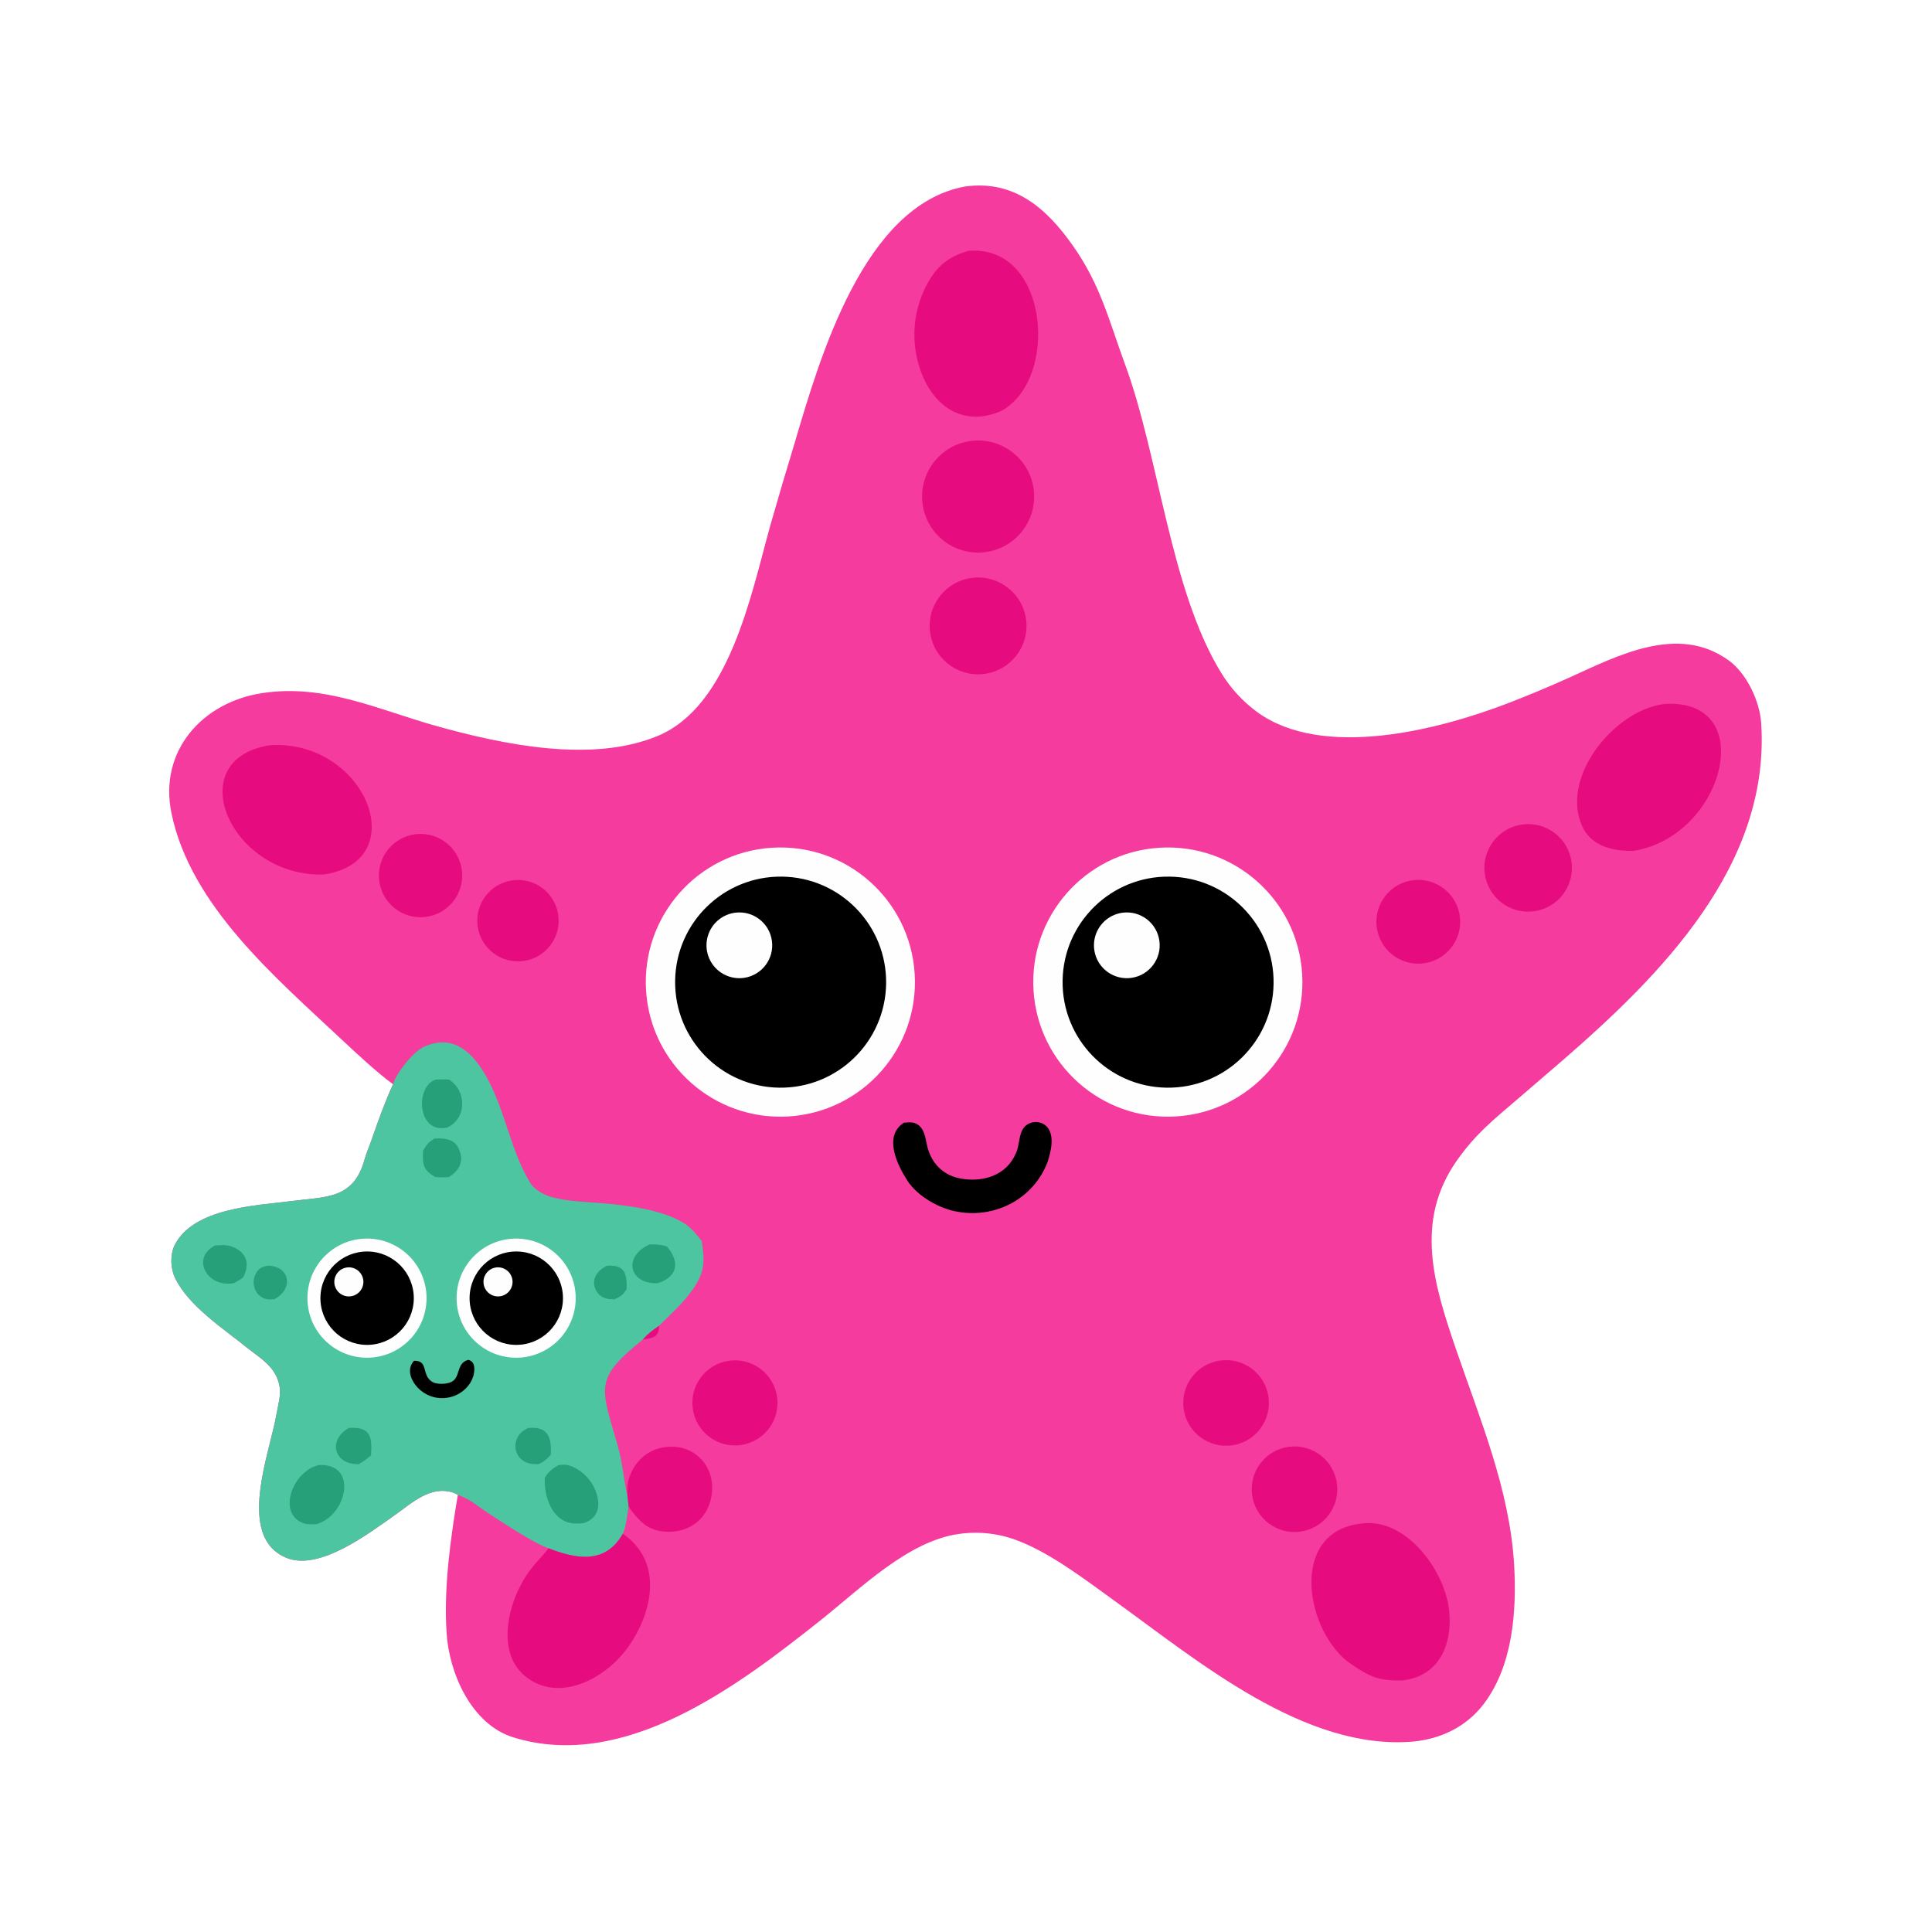
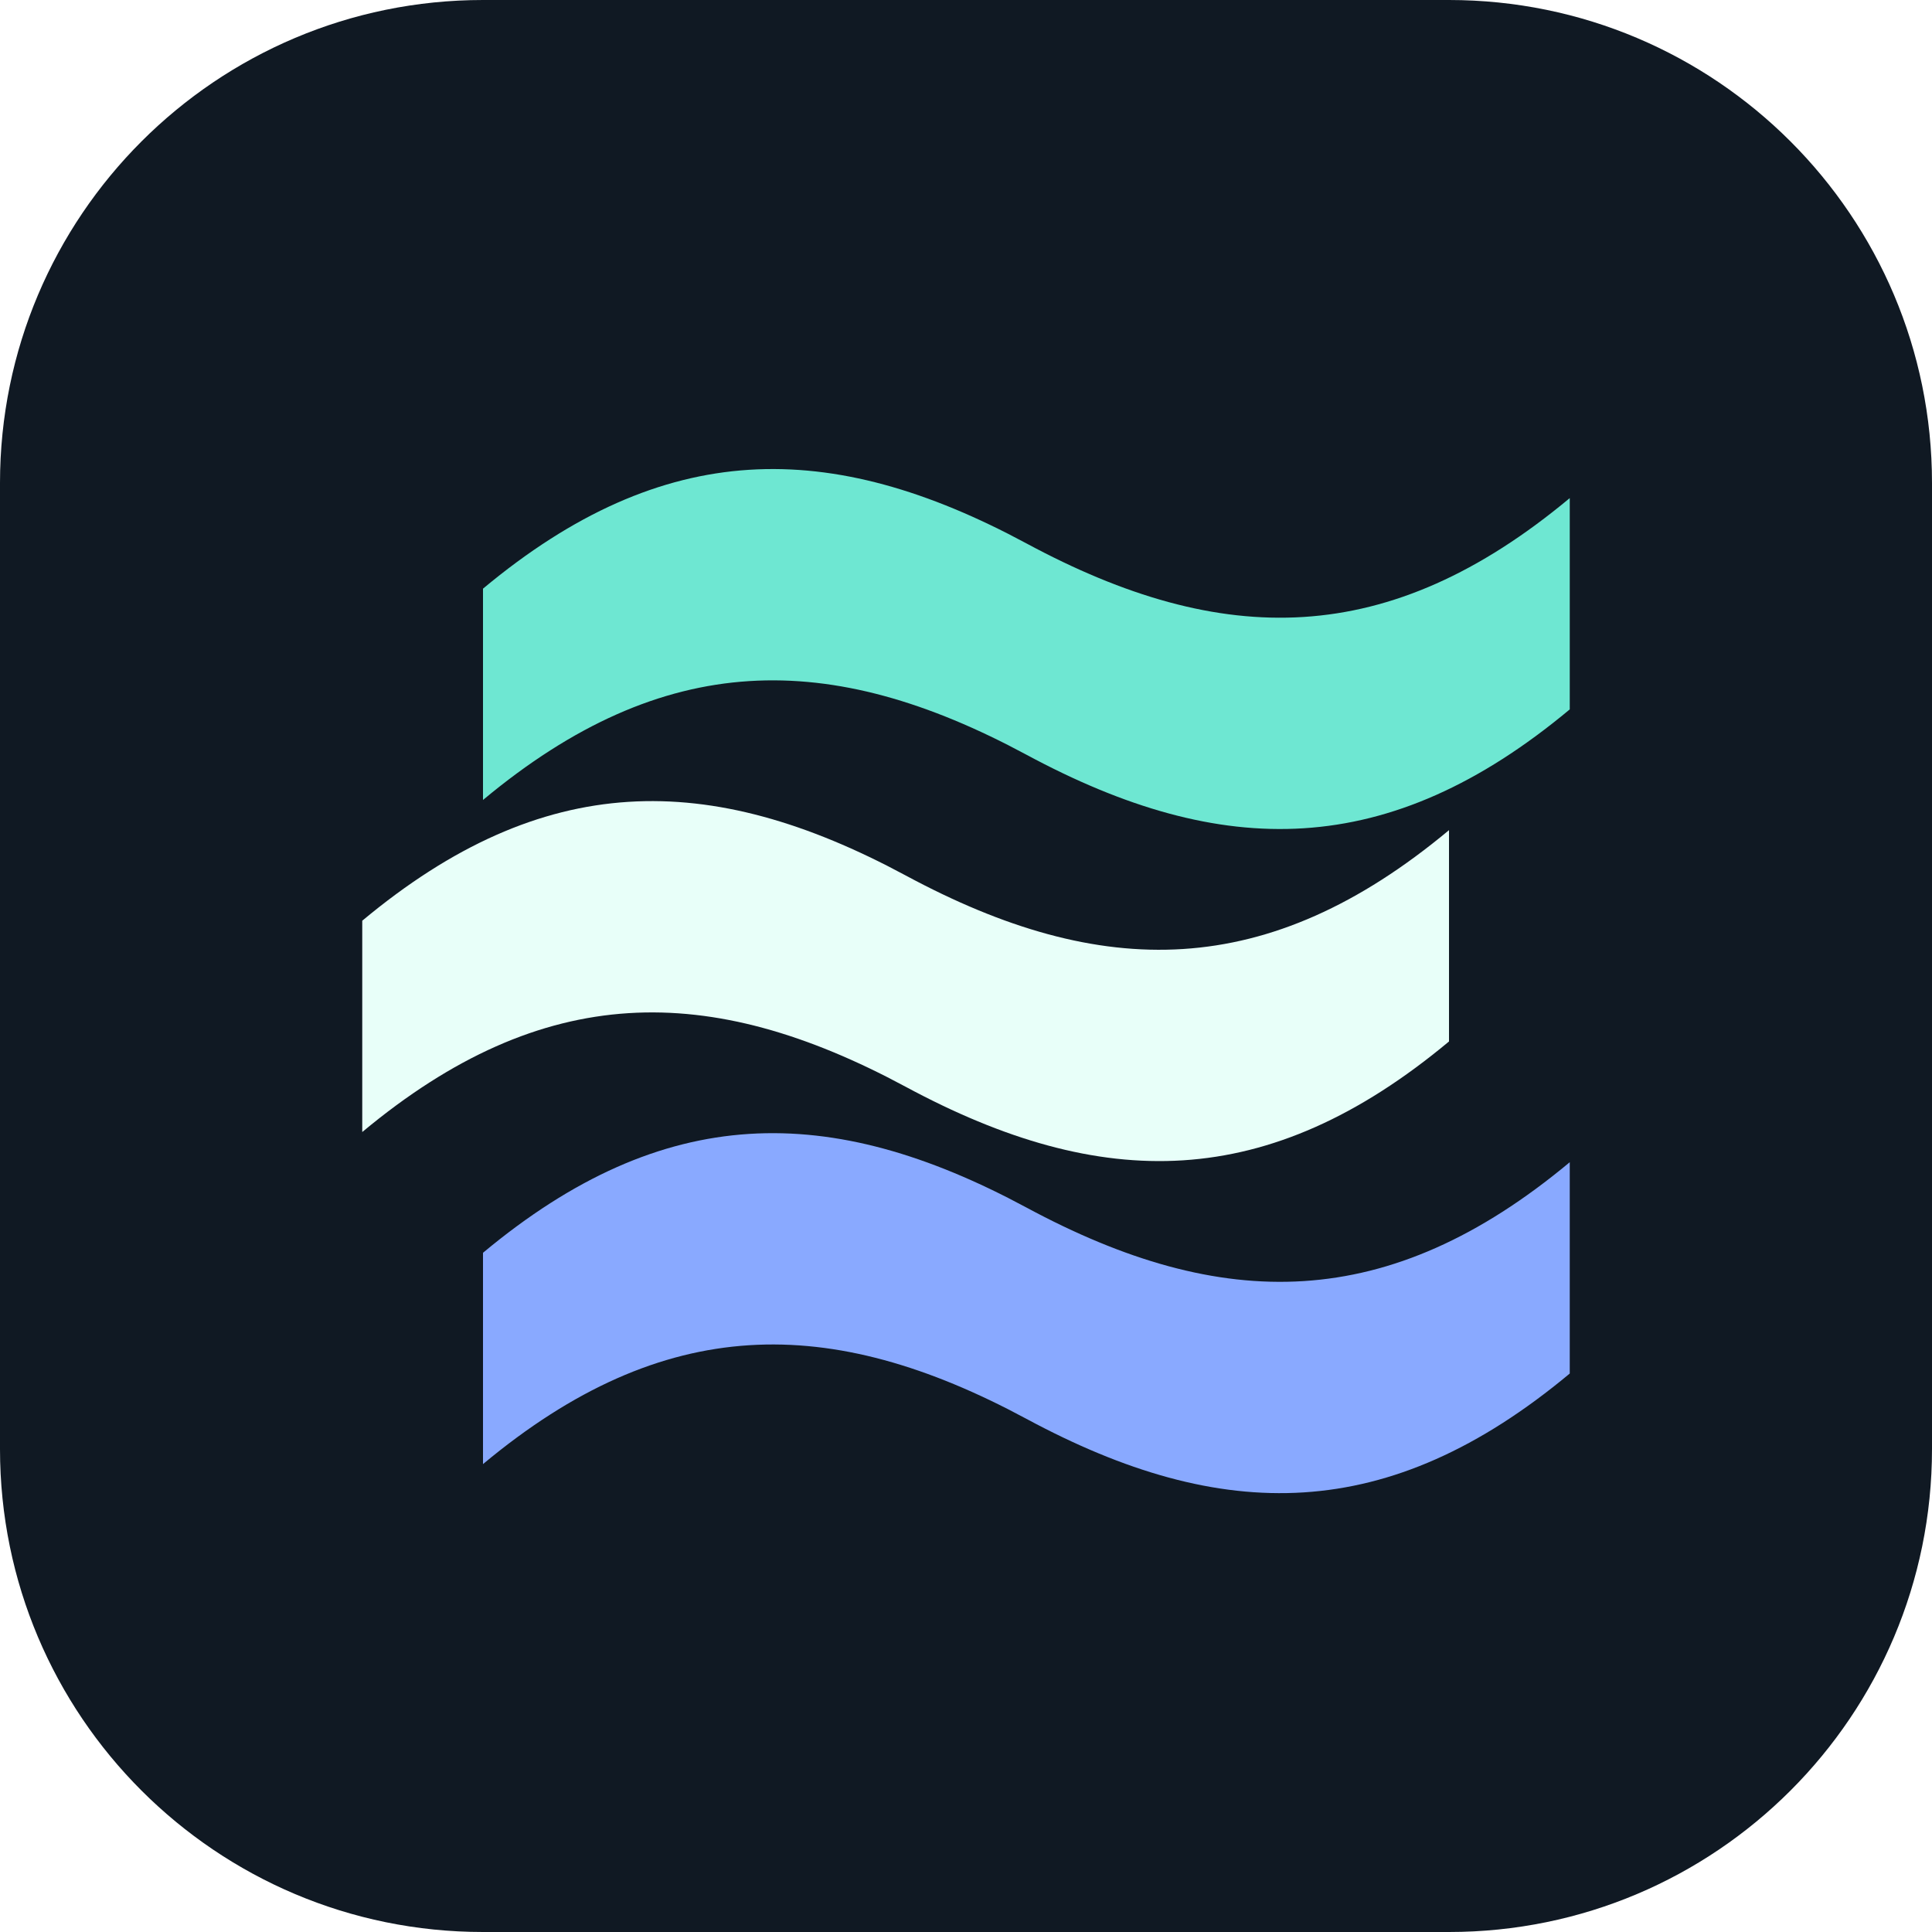
- <svg xmlns="http://www.w3.org/2000/svg" width="1024" height="1024" viewBox="0 0 1024 1024" fill="none">
-   <path d="M208.314 574.639L207.775 574.256C200.279 568.835 188.565 557.989 181.44 551.295C146.313 518.29 100.931 480.158 90.846 430.852C84.127 398.005 107.268 372.184 138.92 367.367C172.339 362.281 200.387 376.193 231.657 384.892C266.688 394.637 313.524 404.556 348.456 390.123C386.67 374.334 398.114 315.034 408.23 278.633C412.496 263.73 416.887 248.862 421.401 234.032C434.557 189.666 457.748 108.663 511.512 98.848C537.704 95.268 554.804 110.543 568.668 130.231C583.499 151.286 587.863 170.243 596.376 193.36C614.434 242.395 620.239 312.72 647.301 356.702C652.208 364.709 658.611 371.695 666.16 377.278C701.071 402.818 762.618 386.831 799.582 372.604C810.401 368.413 821.107 363.934 831.682 359.172C857.388 347.543 889.292 330.628 916.148 349.956C925.853 356.942 932.715 371.654 933.473 383.419C938.309 458.672 880.367 516.694 828.371 561.885L804.227 582.642C791.561 593.479 781.987 601.127 772.211 615.046C749.499 647.394 760.027 680.915 771.659 714.956C784.409 752.252 800.162 789.474 802.52 829.328C803.928 854.006 801.851 883.098 786.177 903.439C777.085 915.244 763.713 921.657 749.022 923.069C691.683 928.018 635.234 880.581 591.446 848.996C575.758 837.682 557.176 823.356 539.688 816.667C529.716 812.762 518.907 811.499 508.308 813.01C481.254 816.756 456.192 841.906 434.594 859.038C391.171 893.491 331.131 939.08 272.085 920.838C249.715 913.93 237.89 886.456 236.686 865.189C235.154 841.695 238.73 815.601 242.662 792.35C242.177 791.976 240.904 791.359 240.328 791.167C228.207 787.093 218.215 796.752 209.381 802.944C195.642 812.575 169.172 833.066 151.552 825.577C124.923 814.268 143.15 769.769 146.622 749.165C147.382 744.671 148.893 739.806 148.244 735.321C147.709 731.612 146.163 728.127 143.778 725.237C140.235 720.868 135.317 717.865 130.829 714.236C118.261 704.077 100.06 692.281 92.848 677.487C90.349 672.361 90.094 665.35 92.441 660.181C102.426 640.088 135.569 639.035 154.679 636.566C172.695 634.237 187.362 635.644 193.133 614.812C194.091 611.356 195.963 606.973 197.169 603.489C200.545 593.727 204.056 584.05 208.314 574.639Z" fill="#F53B9D" />
-   <path d="M208.315 574.639C209.839 569.041 218.811 557.539 224.681 554.841C240.202 547.698 250.629 557.885 257.772 570.622C268.032 588.923 270.436 609.77 281.298 627.347C283.281 630.556 288.578 633.371 292.108 634.419C301.252 636.926 310.507 636.963 319.757 637.772C333.108 638.937 351.253 641.252 362.6 648.334C366.207 650.583 369.422 654.54 371.932 657.721C373.598 668.708 373.739 674.189 366.806 683.937C361.796 690.985 355.395 696.57 349.367 702.65C345.552 705.386 343.834 706.49 340.717 709.989C314.826 730.915 318.282 734.699 327.379 766.13C330.104 775.55 330.483 784.198 332.572 793.014L333.201 798.608C332.523 802.467 331.724 809.82 330.121 812.921C320.793 829.169 305.684 826.419 290.775 820.619C283.367 818.257 265.363 806.321 258.424 801.765C252.802 798.08 249.431 794.736 242.662 792.35C242.177 791.976 240.905 791.359 240.329 791.167C228.207 787.093 218.215 796.751 209.382 802.944C195.643 812.574 169.172 833.065 151.552 825.577C124.924 814.268 143.151 769.768 146.623 749.165C147.383 744.67 148.894 739.806 148.245 735.321C147.709 731.612 146.164 728.127 143.778 725.237C140.236 720.868 135.317 717.865 130.829 714.236C118.262 704.077 100.061 692.281 92.848 677.487C90.349 672.361 90.095 665.349 92.441 660.181C102.426 640.088 135.57 639.035 154.68 636.566C172.695 634.236 187.362 635.644 193.133 614.812C194.091 611.355 195.963 606.973 197.169 603.488C200.545 593.727 204.056 584.05 208.315 574.639Z" fill="#4DC5A0" />
-   <path d="M168.773 776.494C190.268 775.269 183.762 803.431 167.716 807.841C164.872 807.925 162.22 808.145 159.681 806.887C149.284 801.742 153.674 787.402 160.63 781.204C163.814 778.365 165.011 777.776 168.773 776.494Z" fill="#26A079" />
-   <path d="M296.029 776.514C299.113 776.242 300.47 776.121 303.369 777.355C308.901 779.764 313.268 784.245 315.535 789.834C318.553 797.453 317.625 804.394 309.36 807.341C307.811 807.514 306.25 807.566 304.693 807.495C292.738 806.995 288.186 793.281 288.77 783.09C291.066 779.68 292.604 778.557 296.029 776.514Z" fill="#26A079" />
-   <path d="M230.848 572.221C233.186 572.039 235.563 572.128 237.913 572.16C247.387 577.918 247.575 592.815 237.042 597.628C221.037 601.257 219.916 575.851 230.848 572.221Z" fill="#26A079" />
-   <path d="M114.038 660.12C118.182 659.905 121.248 659.554 125.046 661.659C131.584 665.279 132.092 671.261 128.681 677.276C127.274 678.235 125.489 679.227 124.004 680.101C109.514 682.693 101.139 666.594 114.038 660.12Z" fill="#26A079" />
-   <path d="M344.327 659.611C347.702 659.395 350.255 659.69 353.484 660.635C360.343 668.712 359.409 676.664 348.605 680.125C333.222 680.733 330.102 665.756 344.327 659.611Z" fill="#26A079" />
-   <path d="M219.422 721.238C227.414 720.985 223.054 728.908 229.339 732.566C231.675 733.796 236.149 733.618 238.497 732.781C244.56 730.625 241.31 722.688 248.143 720.747C252.164 721.645 251.634 726.303 250.894 729.343C250.407 730.681 249.764 732.243 248.955 733.403C246.147 737.5 241.735 740.209 236.814 740.868C231.91 741.584 226.931 740.199 223.1 737.056C218.536 733.333 214.795 726.341 219.422 721.238Z" fill="black" />
-   <path d="M230.194 603.465C234.786 603.166 240.244 603.484 242.65 607.89C246.432 614.812 243.836 620.462 237.68 623.919C235.394 624.106 233.078 623.966 230.78 623.895C223.985 620.009 224.017 617.113 224.226 609.92C226.111 606.641 227.036 605.514 230.194 603.465Z" fill="#26A079" />
-   <path d="M279.941 756.874C290.642 755.737 292.417 762.07 291.909 771.088C289.611 773.553 288.538 774.586 285.501 776.032C281.054 776.214 276.916 775.325 274.465 771.186C273.116 768.903 272.802 766.153 273.604 763.628C274.749 759.933 276.723 758.52 279.941 756.874Z" fill="#26A079" />
-   <path d="M184.917 756.836C196.422 756.027 197.404 761.696 196.62 771.378C194.357 773.454 192.84 774.371 190.267 776.041C176.666 776.354 173.76 763.066 184.917 756.836Z" fill="#26A079" />
-   <path d="M141.648 670.85C153.661 670.733 155.879 683.156 145.441 688.581C143.519 688.829 141.425 688.843 139.628 688.029C137.382 686.996 135.674 685.064 134.924 682.707C134.045 680.059 134.348 677.16 135.754 674.751C137.291 672.117 138.879 671.528 141.648 670.85Z" fill="#26A079" />
-   <path d="M321.766 670.859C322.156 670.836 322.547 670.822 322.938 670.812C331.825 670.611 332.326 676.355 332.099 683.431C329.982 686.383 329.069 687.192 325.763 688.651C324.112 688.665 322.889 688.642 321.271 688.216C318.935 687.604 316.972 686.023 315.88 683.866C312.953 678.188 316.596 673.277 321.766 670.859Z" fill="#26A079" />
-   <path d="M330.121 812.921C351.649 827.762 346.04 854.263 333.098 872.743C322 888.589 298.34 902.284 280.221 889.847C261.55 877.027 269.439 848.094 280.395 832.944C283.6 828.51 287.566 824.796 290.775 820.62C305.684 826.419 320.793 829.17 330.121 812.921Z" fill="#E60C7F" />
-   <path d="M332.571 793.015C332.378 788.576 332.341 785.896 334.063 781.64C337.844 772.299 345.921 766.747 356.036 766.766C368.787 766.79 378.185 777.182 377.436 789.806C376.754 803.992 365.734 813.188 351.728 811.733C343.99 810.929 340.003 807.374 335.403 801.574C334.631 800.615 333.896 799.624 333.201 798.609L332.571 793.015Z" fill="#E60C7F" />
-   <path d="M349.366 702.65C349.073 709.245 346.033 709.03 340.716 709.989C343.833 706.49 345.552 705.387 349.366 702.65Z" fill="#E60C7F" />
-   <path d="M721.44 807.537C744.705 804.085 765.083 831.55 767.88 852.116C770.34 870.235 763.601 888.463 743.133 890.689C730.766 890.815 726.636 889.052 716.407 882.218C691.931 865.872 682.418 811.812 721.44 807.537Z" fill="#E60C7F" />
-   <path d="M513.098 132.984C552.826 129.498 560.305 190.521 537.414 212.767C532.358 217.685 529.173 218.896 522.419 220.389C504.529 223.385 492.424 210.736 487.42 194.923C482.662 180.347 484.028 164.462 491.208 150.913C496.423 141.111 502.578 136.148 513.098 132.984Z" fill="#E60C7F" />
-   <path d="M883.488 373.034C932.453 371.208 913.571 443.307 865.859 450.972C854.718 451.19 842.791 448.575 838.104 436.854C827.436 410.169 857.272 374.97 883.488 373.034Z" fill="#E60C7F" />
-   <path d="M143.248 394.964C193.554 391.929 219.573 456.112 171.828 463.485C122.154 465.224 94.909 402.326 143.248 394.964Z" fill="#E60C7F" />
-   <path d="M513.701 233.861C529.983 231.238 545.286 242.387 547.779 258.692C550.277 274.997 539.005 290.211 522.681 292.577C506.54 294.917 491.531 283.799 489.062 267.675C486.597 251.551 497.593 236.455 513.701 233.861Z" fill="#E60C7F" />
-   <path d="M513.561 306.543C527.415 303.878 540.824 312.896 543.574 326.732C546.329 340.568 537.4 354.033 523.579 356.875C509.636 359.744 496.021 350.713 493.243 336.751C490.464 322.789 499.58 309.233 513.561 306.543Z" fill="#E60C7F" />
-   <path d="M479.039 595.093C481.923 594.822 484.459 594.476 486.863 596.375C490.315 599.097 490.507 603.849 491.512 607.792C493.87 617.048 500.282 623.212 509.66 624.751C521.358 626.669 533.458 622.922 538.43 611.286C540.764 606.543 539.552 599.139 544.538 595.982C548.448 593.503 554.028 594.723 556.138 598.98C558.631 604.003 556.858 610.57 555.324 615.607C548.107 635.051 528.041 645.752 507.957 642.328C498.177 640.78 486.377 634.223 480.891 625.691C475.437 617.212 468.172 602.17 479.039 595.093Z" fill="black" />
-   <path d="M807.225 436.948C819.938 435.444 831.472 444.519 832.997 457.23C834.521 469.941 825.462 481.486 812.754 483.031C800.017 484.579 788.441 475.497 786.912 462.758C785.382 450.018 794.484 438.456 807.225 436.948Z" fill="#E60C7F" />
-   <path d="M648.611 720.924C661.165 720.241 671.88 729.886 672.517 742.44C673.153 754.998 663.461 765.676 650.908 766.261C638.42 766.845 627.807 757.22 627.175 744.736C626.544 732.248 636.128 721.602 648.611 720.924Z" fill="#E60C7F" />
-   <path d="M681.16 767.186C693.339 764.46 705.43 772.088 708.218 784.254C711.005 796.414 703.442 808.547 691.291 811.4C679.055 814.267 666.815 806.639 664.008 794.384C661.197 782.135 668.891 769.932 681.16 767.186Z" fill="#E60C7F" />
-   <path d="M383.948 721.71C396.037 718.623 408.338 725.934 411.4 738.029C414.462 750.129 407.121 762.412 395.018 765.447C382.954 768.473 370.717 761.158 367.665 749.1C364.612 737.042 371.897 724.793 383.948 721.71Z" fill="#E60C7F" />
-   <path d="M747.081 466.845C759.059 464.286 770.846 471.905 773.428 483.876C776.014 495.847 768.418 507.65 756.454 510.26C744.452 512.877 732.605 505.255 730.014 493.248C727.423 481.241 735.07 469.411 747.081 466.845Z" fill="#E60C7F" />
-   <path d="M221.035 442.073C233.082 441.05 243.71 449.907 244.877 461.941C246.043 473.974 237.314 484.708 225.295 486.019C217.392 486.88 209.635 483.426 204.988 476.974C200.341 470.524 199.522 462.072 202.844 454.848C206.164 447.625 213.113 442.745 221.035 442.073Z" fill="#E60C7F" />
-   <path d="M273.457 466.429C285.414 465.832 295.572 475.085 296.089 487.046C296.607 499.008 287.287 509.104 275.322 509.542C263.469 509.977 253.487 500.763 252.974 488.912C252.462 477.062 261.61 467.019 273.457 466.429Z" fill="#E60C7F" />
-   <path d="M614.288 449.332C653.717 446.734 687.743 476.697 690.166 516.149C692.589 555.601 662.486 589.506 623.035 591.753C583.83 593.992 550.193 564.106 547.784 524.899C545.377 485.692 575.104 451.913 614.288 449.332Z" fill="#FEFEFE" />
-   <path d="M619.877 464.629C650.751 465.05 675.441 490.422 675.029 521.305C674.618 552.189 649.261 576.894 618.388 576.492C587.5 576.09 562.789 550.712 563.2 519.815C563.612 488.918 588.99 464.208 619.877 464.629Z" fill="black" />
-   <path d="M595.036 483.748C604.506 482.54 613.184 489.181 614.494 498.64C615.805 508.099 609.26 516.852 599.819 518.265C593.62 519.193 587.4 516.718 583.533 511.784C579.665 506.85 578.746 500.217 581.126 494.417C583.506 488.617 588.818 484.542 595.036 483.748Z" fill="#FEFEFE" />
-   <path d="M408.921 449.332C448.35 446.734 482.376 476.697 484.799 516.149C487.222 555.601 457.119 589.506 417.669 591.753C378.464 593.992 344.826 564.106 342.418 524.899C340.01 485.692 369.737 451.913 408.921 449.332Z" fill="#FEFEFE" />
-   <path d="M414.511 464.629C445.384 465.05 470.074 490.422 469.663 521.305C469.251 552.189 443.895 576.894 413.021 576.492C382.133 576.09 357.422 550.712 357.834 519.815C358.245 488.918 383.623 464.208 414.511 464.629Z" fill="black" />
-   <path d="M389.669 483.748C399.139 482.54 407.817 489.181 409.128 498.64C410.439 508.099 403.894 516.852 394.452 518.265C388.253 519.193 382.034 516.718 378.166 511.784C374.299 506.85 373.379 500.217 375.759 494.417C378.139 488.617 383.451 484.542 389.669 483.748Z" fill="#FEFEFE" />
-   <path d="M192.439 656.54C209.889 655.39 224.948 668.65 226.021 686.111C227.093 703.571 213.77 718.576 196.311 719.571C178.96 720.562 164.073 707.335 163.007 689.983C161.942 672.632 175.098 657.682 192.439 656.54Z" fill="#FEFEFE" />
-   <path d="M194.913 663.309C208.576 663.496 219.503 674.725 219.321 688.393C219.139 702.06 207.917 712.994 194.253 712.816C180.584 712.638 169.647 701.407 169.829 687.733C170.012 674.059 181.243 663.123 194.913 663.309Z" fill="black" />
-   <path d="M183.919 671.771C188.11 671.236 191.951 674.176 192.531 678.362C193.111 682.548 190.214 686.422 186.036 687.047C183.292 687.458 180.54 686.363 178.828 684.179C177.116 681.995 176.71 679.06 177.763 676.493C178.816 673.926 181.167 672.123 183.919 671.771Z" fill="#FEFEFE" />
-   <path d="M271.5 656.54C288.95 655.39 304.009 668.65 305.082 686.111C306.154 703.571 292.831 718.576 275.372 719.571C258.021 720.562 243.134 707.335 242.068 689.983C241.003 672.632 254.159 657.682 271.5 656.54Z" fill="#FEFEFE" />
-   <path d="M273.974 663.309C287.638 663.496 298.565 674.725 298.383 688.393C298.201 702.06 286.979 712.994 273.315 712.816C259.645 712.638 248.709 701.407 248.891 687.733C249.073 674.059 260.305 663.123 273.974 663.309Z" fill="black" />
-   <path d="M262.98 671.771C267.172 671.236 271.012 674.176 271.592 678.362C272.172 682.548 269.276 686.422 265.097 687.047C262.354 687.458 259.601 686.363 257.89 684.179C256.178 681.995 255.771 679.06 256.824 676.493C257.878 673.926 260.229 672.123 262.98 671.771Z" fill="#FEFEFE" />
+ <svg xmlns="http://www.w3.org/2000/svg" width="128" height="128" viewBox="0 0 128 128">
+   <rect width="128" height="128" rx="32" fill="#101923" />
+   <path d="M32 39C44 29 55 29 68 36C81 43 92 43 104 33V47C92 57 81 57 68 50C55 43 44 43 32 53Z" fill="#6EE7D2" />
+   <path d="M24 61C36 51 47 51 60 58C73 65 84 65 96 55V69C84 79 73 79 60 72C47 65 36 65 24 75Z" fill="#E8FFF9" />
+   <path d="M32 83C44 73 55 73 68 80C81 87 92 87 104 77V91C92 101 81 101 68 94C55 87 44 87 32 97Z" fill="#89A9FF" />
</svg>
